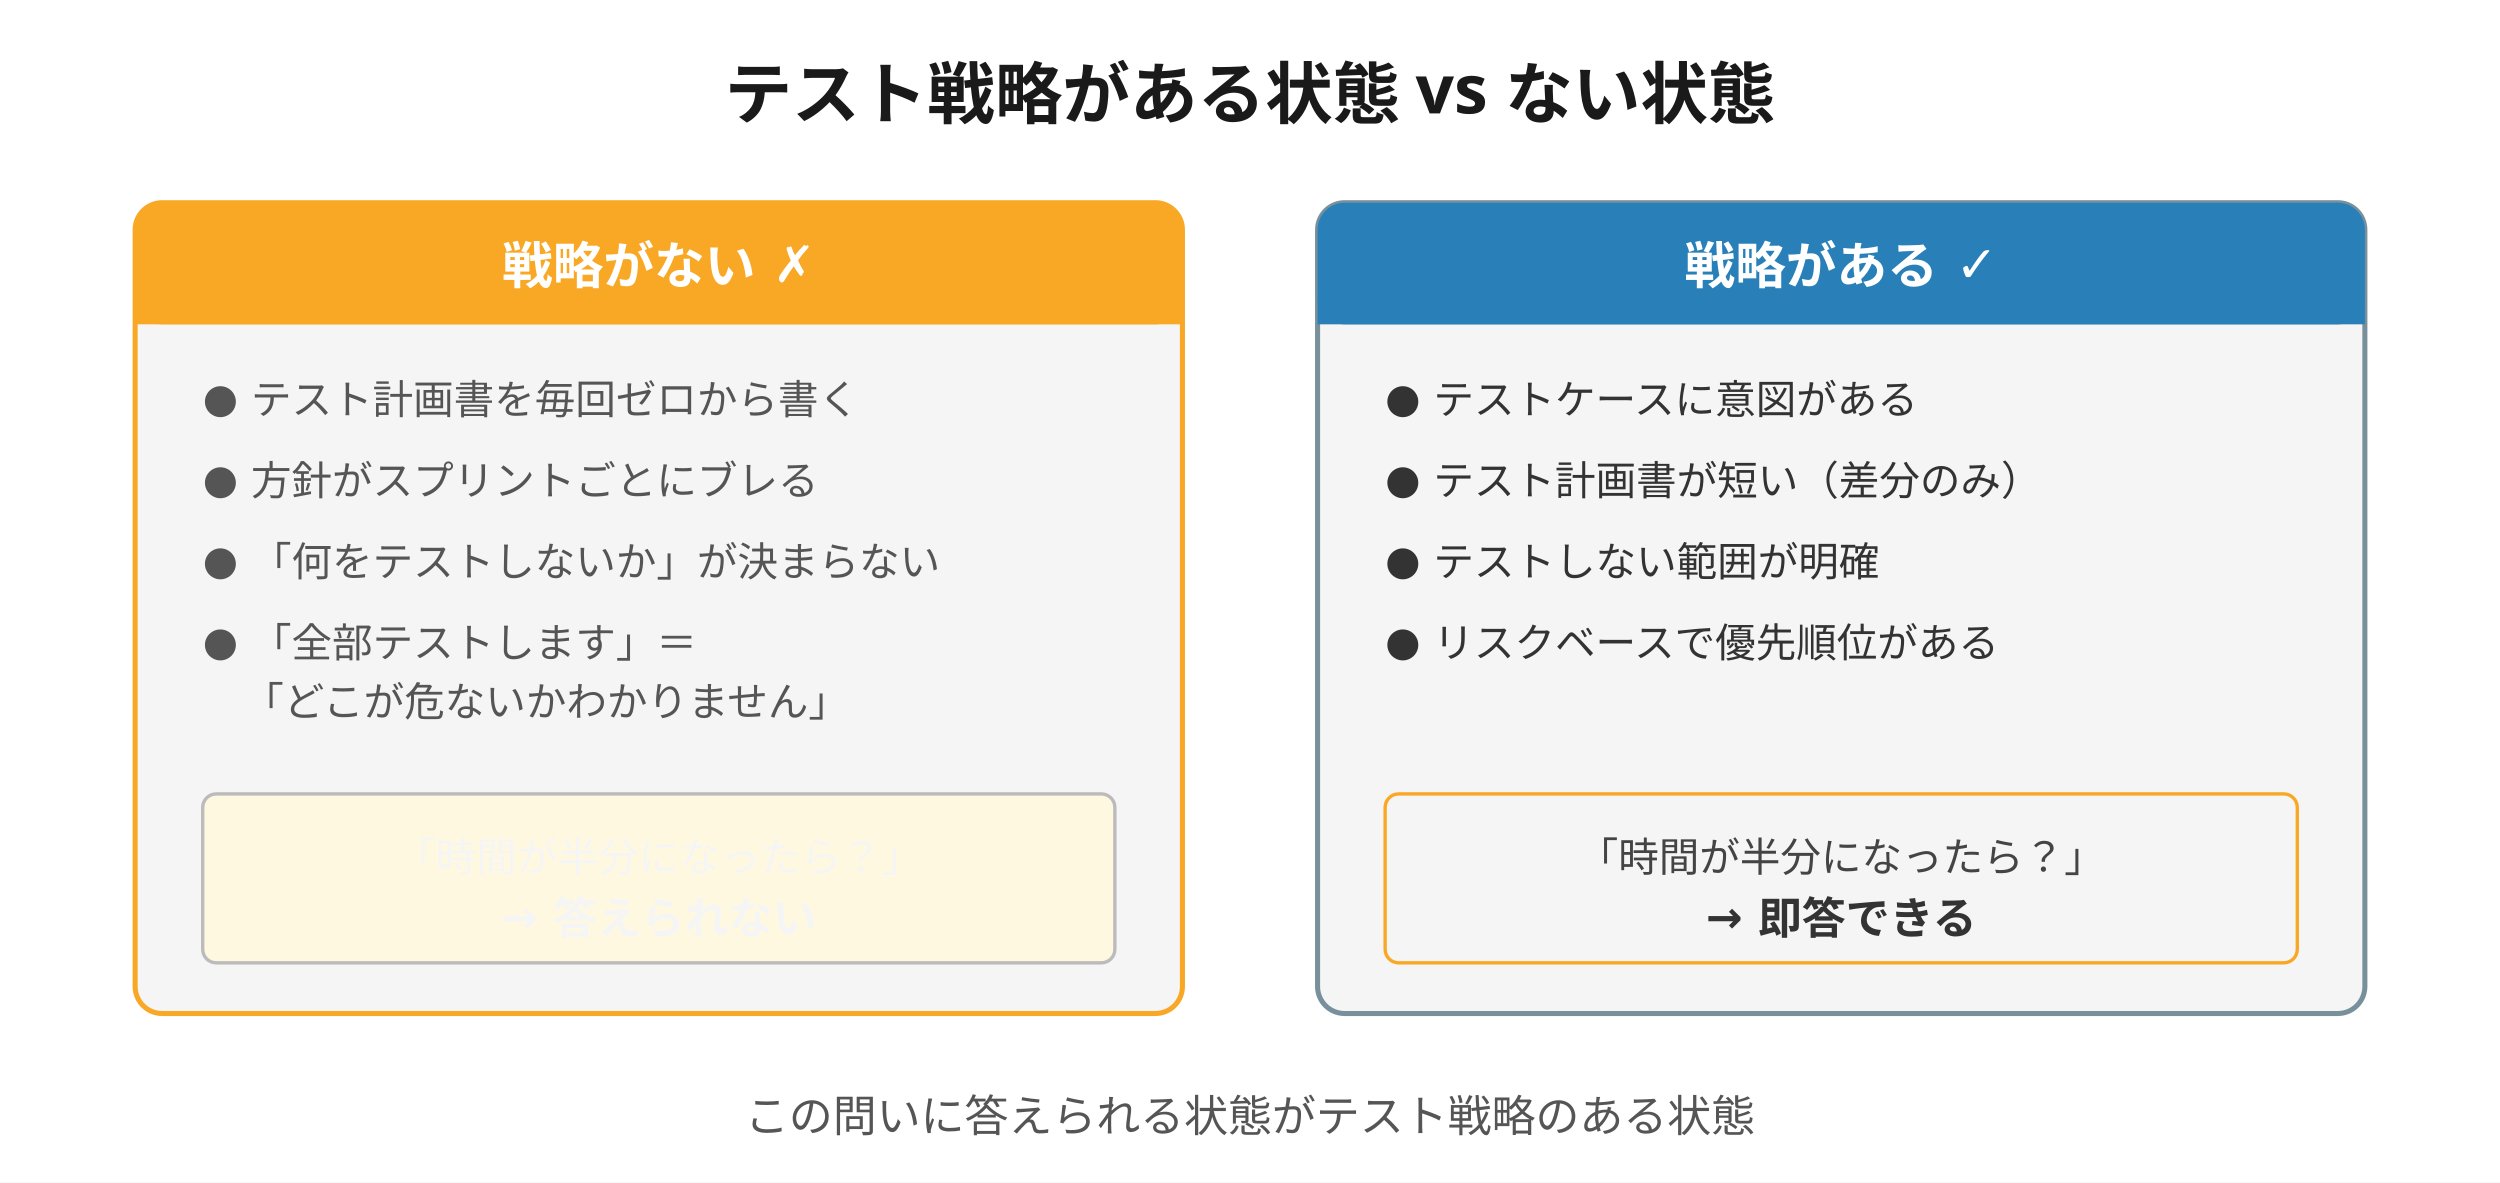
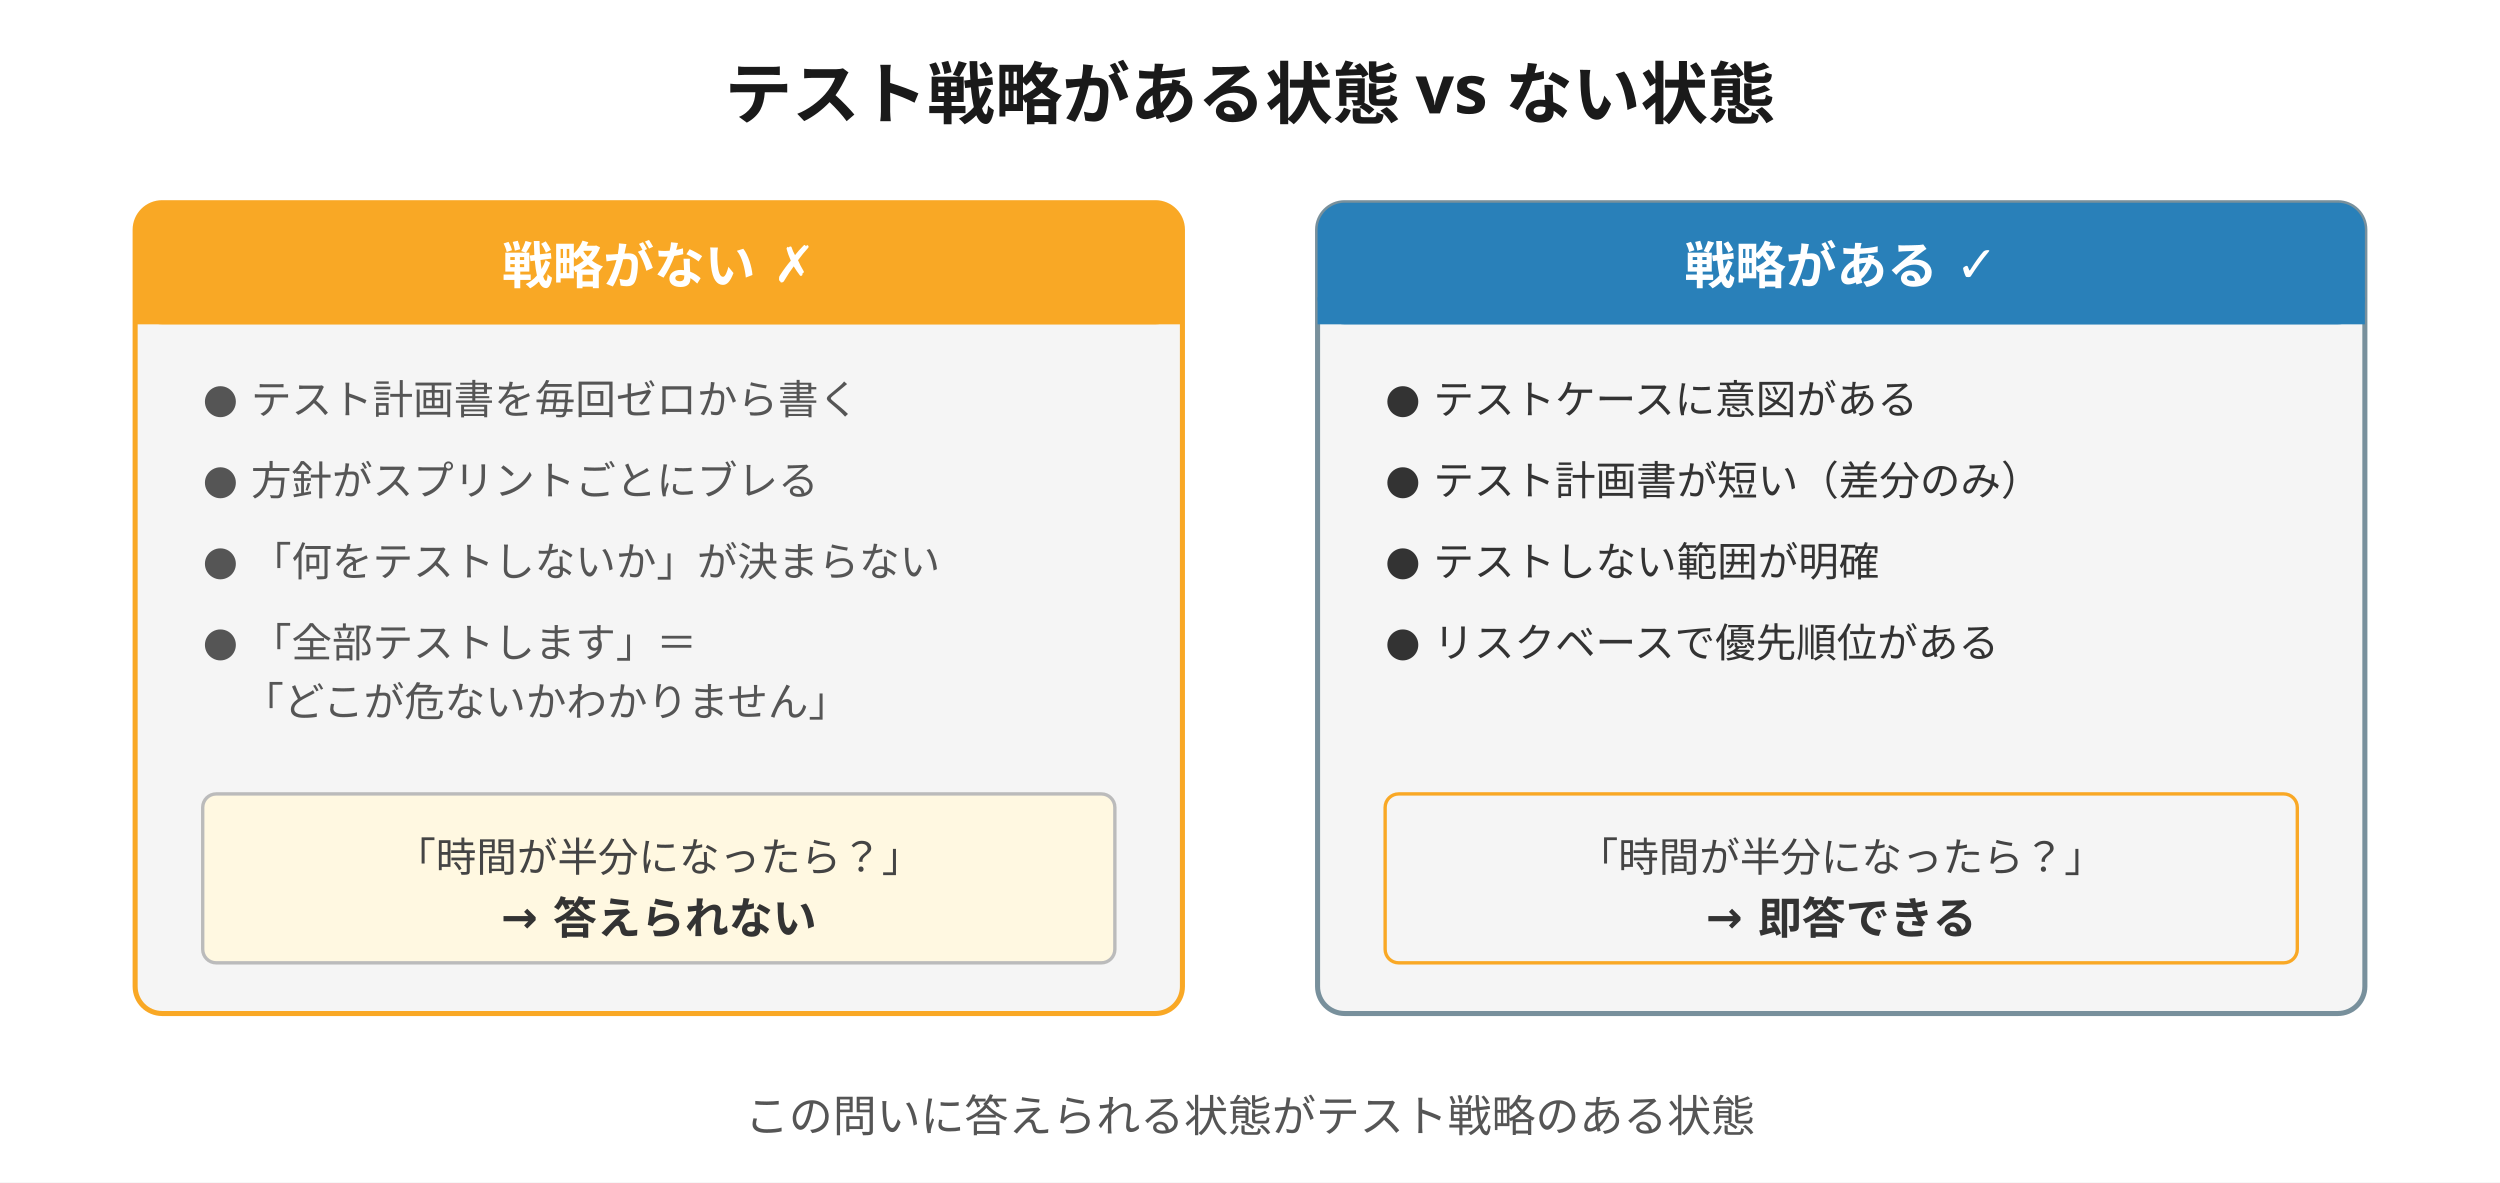
<svg xmlns="http://www.w3.org/2000/svg" viewBox="0 0 740 350" font-family="'Hiragino Sans', 'Hiragino Kaku Gothic ProN', sans-serif">
  <rect width="740" height="350" fill="#ffffff" />
  <text x="370" y="35" text-anchor="middle" font-size="20" font-weight="bold" fill="#1a1a1a">テスト戦略がある状態 vs ない状態</text>
  <rect x="40" y="60" width="310" height="240" rx="8" fill="#F5F5F5" stroke="#F9A825" stroke-width="1.5" />
  <rect x="40" y="60" width="310" height="36" rx="8" fill="#F9A825" />
  <rect x="40" y="88" width="310" height="8" fill="#F9A825" />
  <text x="195" y="84" text-anchor="middle" font-size="15" font-weight="bold" fill="#fff">戦略がない ✗</text>
  <text x="60" y="122" font-size="12" fill="#555">● テスト計画書を毎回ゼロから書く</text>
  <text x="60" y="146" font-size="12" fill="#555">● 方針がスプリントごとにブレる</text>
  <text x="60" y="170" font-size="12" fill="#555">● 「何をテストしないか」が決まらない</text>
  <text x="60" y="194" font-size="12" fill="#555">● 「全部テストします」＝</text>
  <text x="72" y="212" font-size="12" fill="#555">「どこが危ないかわかりません」</text>
  <rect x="60" y="235" width="270" height="50" rx="4" fill="#FFF8E1" stroke="#bbb" stroke-width="1" />
-   <text x="195" y="258" text-anchor="middle" font-size="12" fill="#F5F5F5">「時間が半分になったら？」</text>
-   <text x="195" y="276" text-anchor="middle" font-size="13" font-weight="bold" fill="#F5F5F5">→ 答えられない</text>
+   <text x="195" y="258" text-anchor="middle" font-size="12" fill="#444">「時間が半分になったら？」</text>
+   <text x="195" y="276" text-anchor="middle" font-size="13" font-weight="bold" fill="#333">→ 答えられない</text>
  <rect x="390" y="60" width="310" height="240" rx="8" fill="#f5f5f5" stroke="#78909C" stroke-width="1.5" />
  <rect x="390" y="60" width="310" height="36" rx="8" fill="#2980B9" />
  <rect x="390" y="88" width="310" height="8" fill="#2980B9" />
  <text x="545" y="84" text-anchor="middle" font-size="15" font-weight="bold" fill="#fff">戦略がある ✓</text>
  <text x="410" y="122" font-size="12" fill="#333">● テストケースに意図がある</text>
  <text x="410" y="146" font-size="12" fill="#333">● テスト計画書が短い（差分のみ）</text>
  <text x="410" y="170" font-size="12" fill="#333">● テストしない範囲が明確</text>
  <text x="410" y="194" font-size="12" fill="#333">● リスクベースで優先順位がある</text>
  <rect x="410" y="235" width="270" height="50" rx="4" fill="#F5F5F5" stroke="#F9A825" stroke-width="1" />
  <text x="545" y="258" text-anchor="middle" font-size="12" fill="#444">「時間が半分になったら？」</text>
  <text x="545" y="276" text-anchor="middle" font-size="13" font-weight="bold" fill="#333">→ 即答できる</text>
  <text x="370" y="335" text-anchor="middle" font-size="13" fill="#555">この問いに答えられる状態がテスト戦略のある状態</text>
</svg>
